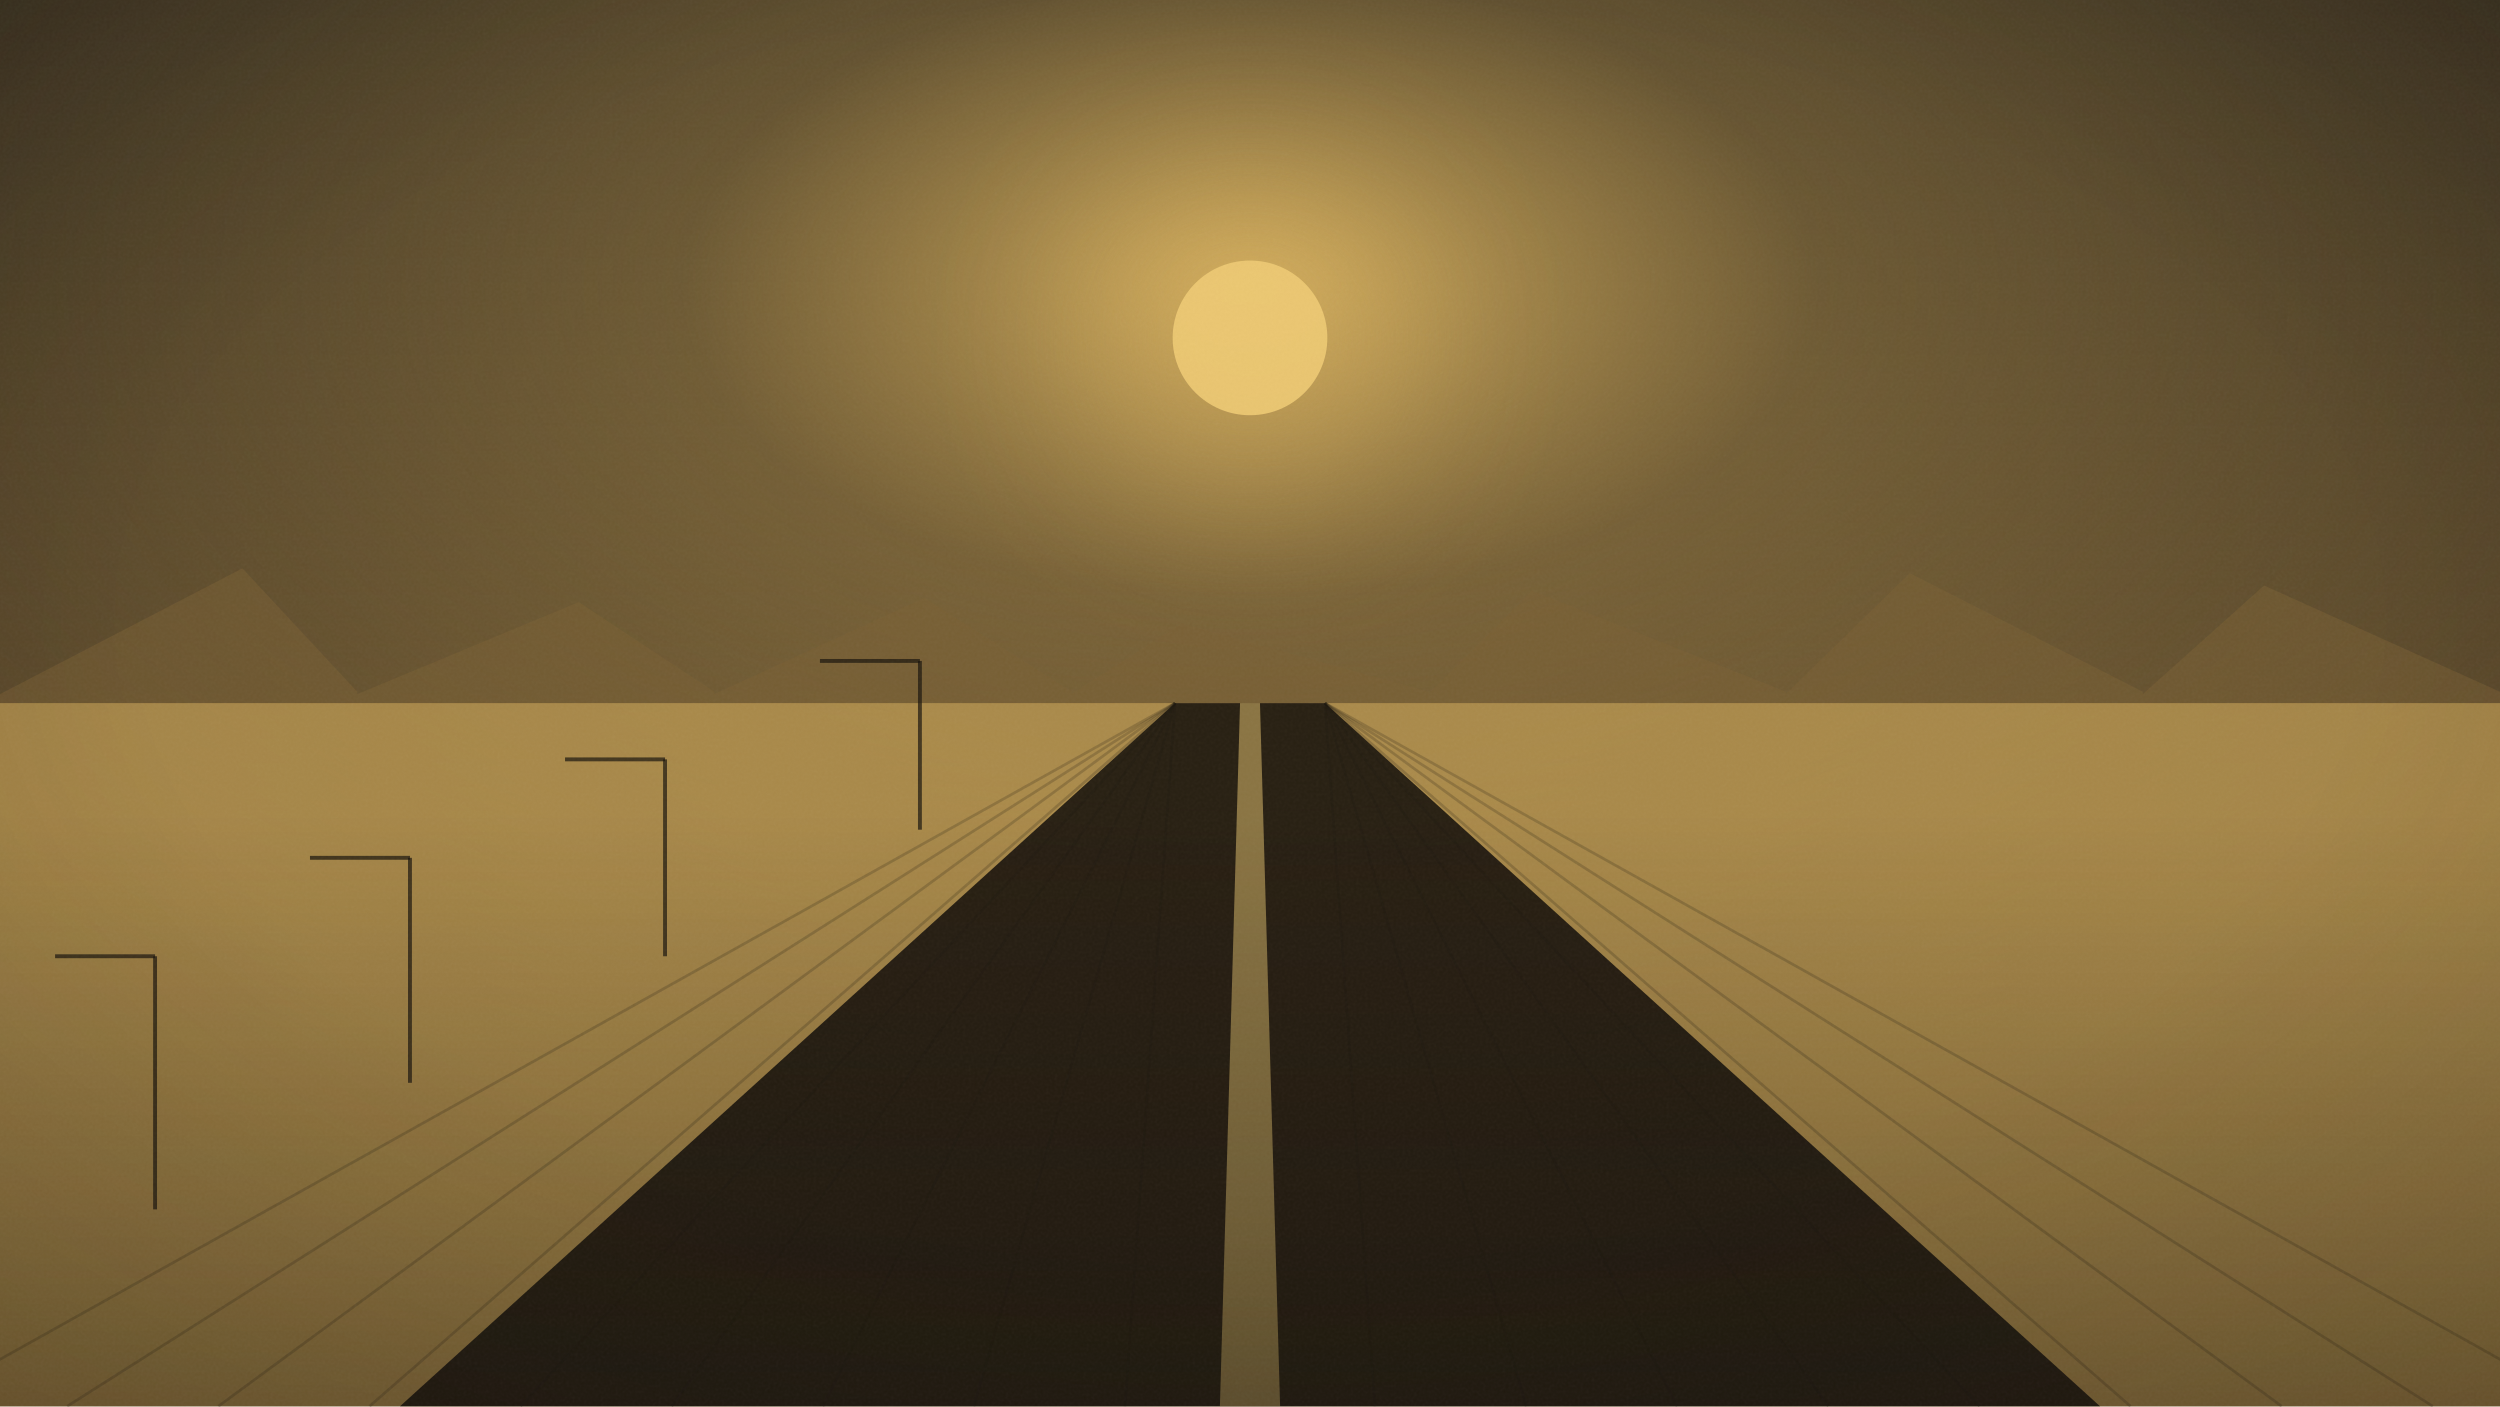
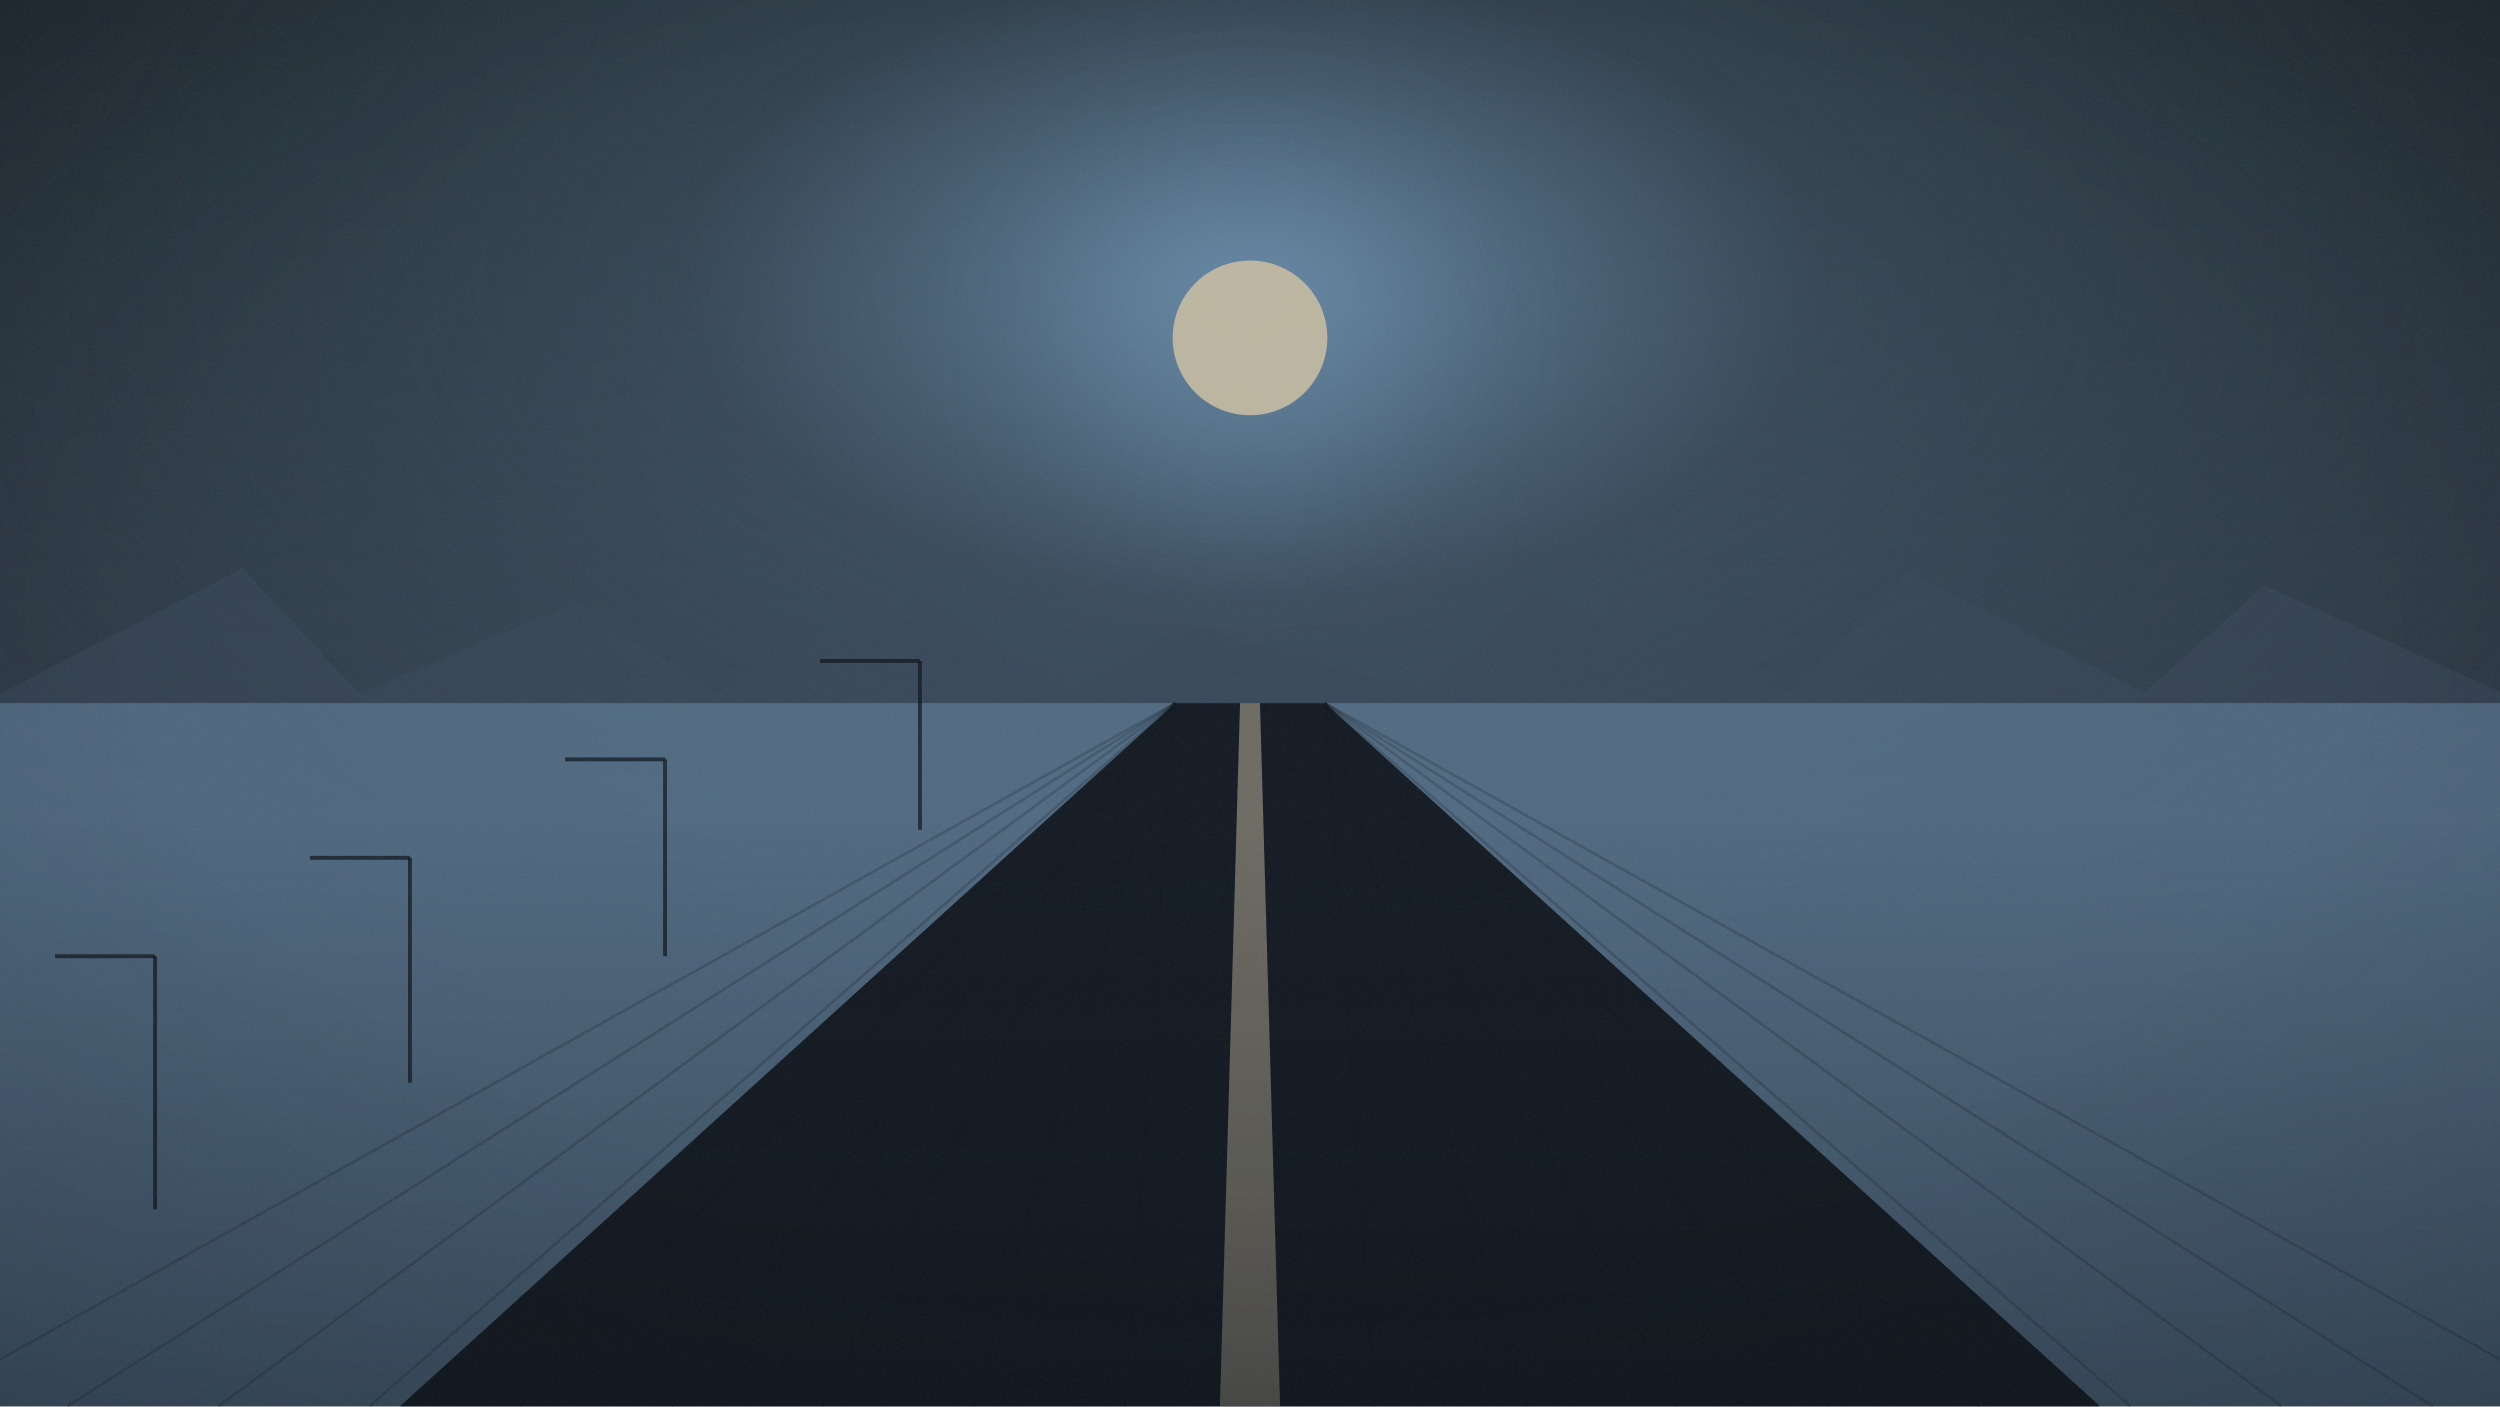
<svg xmlns="http://www.w3.org/2000/svg" viewBox="0 0 1280 720" width="1280" height="720" role="img" aria-label="麦田公路">
  <defs>
    <linearGradient id="sky" x1="0" y1="0" x2="0" y2="1">
-       <stop offset="0" stop-color="#2c251a" />
-       <stop offset="1" stop-color="#7a5f33" />
+       <stop offset="0" stop-color="#181f24" />
+       <stop offset="1" stop-color="#3a485a" />
    </linearGradient>
    <radialGradient id="sun" cx="0.5" cy="0.2" r="0.66">
-       <stop offset="0" stop-color="#deb660" stop-opacity="0.88" />
-       <stop offset="0.34" stop-color="#deb660" stop-opacity="0.3" />
-       <stop offset="1" stop-color="#deb660" stop-opacity="0" />
+       <stop offset="0" stop-color="#6a8eac" stop-opacity="0.88" />
+       <stop offset="0.34" stop-color="#6a8eac" stop-opacity="0.3" />
+       <stop offset="1" stop-color="#6a8eac" stop-opacity="0" />
    </radialGradient>
    <linearGradient id="ground" x1="0" y1="0" x2="0" y2="1">
-       <stop offset="0" stop-color="#7a5f33" />
-       <stop offset="1" stop-color="#18130b" />
+       <stop offset="0" stop-color="#3a485a" />
+       <stop offset="1" stop-color="#0d1319" />
    </linearGradient>
    <linearGradient id="scrim" x1="0" y1="0" x2="0" y2="1">
-       <stop offset="0.58" stop-color="#110d08" stop-opacity="0" />
-       <stop offset="1" stop-color="#110d08" stop-opacity="0.34" />
+       <stop offset="0.58" stop-color="#070d12" stop-opacity="0" />
+       <stop offset="1" stop-color="#070d12" stop-opacity="0.34" />
    </linearGradient>
    <radialGradient id="vig" cx="0.5" cy="0.44" r="0.8">
-       <stop offset="0.55" stop-color="#110d08" stop-opacity="0" />
-       <stop offset="1" stop-color="#110d08" stop-opacity="0.2" />
+       <stop offset="0.55" stop-color="#070d12" stop-opacity="0" />
+       <stop offset="1" stop-color="#070d12" stop-opacity="0.2" />
    </radialGradient>
    <filter id="soft" x="-60%" y="-60%" width="220%" height="220%">
      <feGaussianBlur stdDeviation="10.2" />
    </filter>
    <filter id="softLg" x="-80%" y="-80%" width="260%" height="260%">
      <feGaussianBlur stdDeviation="38.4" />
    </filter>
    <filter id="grain" x="0" y="0" width="100%" height="100%">
      <feTurbulence type="fractalNoise" baseFrequency="0.68" numOctaves="1" stitchTiles="stitch" result="n" />
      <feColorMatrix in="n" type="saturate" values="0" />
    </filter>
  </defs>
  <rect width="1280" height="720" fill="url(#sky)" />
  <rect width="1280" height="720" fill="url(#sun)" />
-   <circle cx="640" cy="173" r="83.2" fill="#deb660" opacity="0.4" filter="url(#softLg)" />
-   <circle cx="640" cy="173" r="39.6" fill="#eeca73" opacity="0.9" />
-   <path d="M0,720 L0,360 L0,355.4 L124.1,291 L182.9,354.2 L182.9,355.4 L296.3,308.3 L365.7,354.2 L365.7,355.4 L473.2,306.2 L548.6,354.2 L548.6,355.4 L604.9,319.3 L731.4,354.2 L731.4,355.4 L784.4,302.5 L914.3,354.2 L914.3,355.4 L977.8,293.5 L1097.1,354.2 L1097.1,355.4 L1159.2,299.8 L1280,354.2 L1280,360 L1280,720 Z" fill="#7a5f33" opacity="0.5" />
-   <rect x="0" y="360" width="1280" height="360" fill="#deb660" opacity="0.5" />
-   <path d="M601.6,360 L678.4,360 L1075.2,720 L204.8,720 Z" fill="#18130b" opacity="0.9" />
-   <path d="M634.9,360 L645.1,360 L655.4,720 L624.6,720 Z" fill="#eeca73" opacity="0.5" />
-   <line x1="601.6" y1="360" x2="576" y2="720" stroke="#18130b" stroke-width="1.4" opacity="0.2" />
-   <line x1="678.4" y1="360" x2="704" y2="720" stroke="#18130b" stroke-width="1.4" opacity="0.2" />
-   <line x1="601.6" y1="360" x2="498.6" y2="720" stroke="#18130b" stroke-width="1.4" opacity="0.2" />
-   <line x1="678.4" y1="360" x2="781.4" y2="720" stroke="#18130b" stroke-width="1.4" opacity="0.2" />
-   <line x1="601.6" y1="360" x2="421.3" y2="720" stroke="#18130b" stroke-width="1.4" opacity="0.2" />
-   <line x1="678.4" y1="360" x2="858.7" y2="720" stroke="#18130b" stroke-width="1.4" opacity="0.2" />
-   <line x1="601.6" y1="360" x2="343.9" y2="720" stroke="#18130b" stroke-width="1.4" opacity="0.2" />
-   <line x1="678.4" y1="360" x2="936.1" y2="720" stroke="#18130b" stroke-width="1.4" opacity="0.2" />
-   <line x1="601.6" y1="360" x2="266.5" y2="720" stroke="#18130b" stroke-width="1.4" opacity="0.2" />
-   <line x1="678.4" y1="360" x2="1013.5" y2="720" stroke="#18130b" stroke-width="1.4" opacity="0.2" />
-   <line x1="601.6" y1="360" x2="189.2" y2="720" stroke="#18130b" stroke-width="1.4" opacity="0.2" />
-   <line x1="678.4" y1="360" x2="1090.8" y2="720" stroke="#18130b" stroke-width="1.4" opacity="0.2" />
-   <line x1="601.6" y1="360" x2="111.8" y2="720" stroke="#18130b" stroke-width="1.4" opacity="0.2" />
-   <line x1="678.4" y1="360" x2="1168.2" y2="720" stroke="#18130b" stroke-width="1.4" opacity="0.2" />
-   <line x1="601.6" y1="360" x2="34.4" y2="720" stroke="#18130b" stroke-width="1.4" opacity="0.2" />
-   <line x1="678.4" y1="360" x2="1245.6" y2="720" stroke="#18130b" stroke-width="1.4" opacity="0.2" />
-   <line x1="601.6" y1="360" x2="-43" y2="720" stroke="#18130b" stroke-width="1.4" opacity="0.2" />
-   <line x1="678.4" y1="360" x2="1323" y2="720" stroke="#18130b" stroke-width="1.4" opacity="0.2" />
-   <line x1="471" y1="424.8" x2="471" y2="338.4" stroke="#18130b" stroke-width="2" opacity="0.7" />
-   <line x1="471" y1="338.4" x2="419.8" y2="338.4" stroke="#18130b" stroke-width="2" opacity="0.7" />
-   <line x1="340.5" y1="489.6" x2="340.5" y2="388.8" stroke="#18130b" stroke-width="2" opacity="0.7" />
-   <line x1="340.5" y1="388.8" x2="289.3" y2="388.8" stroke="#18130b" stroke-width="2" opacity="0.7" />
-   <line x1="209.9" y1="554.4" x2="209.9" y2="439.2" stroke="#18130b" stroke-width="2" opacity="0.7" />
-   <line x1="209.9" y1="439.2" x2="158.7" y2="439.2" stroke="#18130b" stroke-width="2" opacity="0.7" />
-   <line x1="79.4" y1="619.2" x2="79.4" y2="489.6" stroke="#18130b" stroke-width="2" opacity="0.7" />
-   <line x1="79.4" y1="489.6" x2="28.2" y2="489.6" stroke="#18130b" stroke-width="2" opacity="0.7" />
+   <circle cx="640" cy="173" r="83.2" fill="#6a8eac" opacity="0.4" filter="url(#softLg)" />
+   <circle cx="640" cy="173" r="39.6" fill="#c7bba2" opacity="0.9" />
+   <path d="M0,720 L0,360 L0,355.4 L124.1,291 L182.9,354.2 L182.9,355.4 L296.3,308.3 L365.7,354.2 L365.7,355.4 L473.2,306.2 L548.6,354.2 L548.6,355.4 L604.9,319.3 L731.4,354.2 L731.4,355.4 L784.4,302.5 L914.3,354.2 L914.3,355.4 L977.8,293.5 L1097.1,354.2 L1097.1,355.4 L1159.2,299.8 L1280,354.2 L1280,360 L1280,720 Z" fill="#3a485a" opacity="0.5" />
+   <rect x="0" y="360" width="1280" height="360" fill="#6a8eac" opacity="0.5" />
+   <path d="M601.6,360 L678.4,360 L1075.2,720 L204.8,720 Z" fill="#0d1319" opacity="0.9" />
+   <path d="M634.9,360 L645.1,360 L655.4,720 L624.6,720 Z" fill="#c7bba2" opacity="0.5" />
+   <line x1="601.6" y1="360" x2="576" y2="720" stroke="#0d1319" stroke-width="1.4" opacity="0.2" />
+   <line x1="678.4" y1="360" x2="704" y2="720" stroke="#0d1319" stroke-width="1.4" opacity="0.2" />
+   <line x1="601.6" y1="360" x2="498.6" y2="720" stroke="#0d1319" stroke-width="1.4" opacity="0.2" />
+   <line x1="678.4" y1="360" x2="781.4" y2="720" stroke="#0d1319" stroke-width="1.4" opacity="0.2" />
+   <line x1="601.6" y1="360" x2="421.3" y2="720" stroke="#0d1319" stroke-width="1.4" opacity="0.2" />
+   <line x1="678.4" y1="360" x2="858.7" y2="720" stroke="#0d1319" stroke-width="1.4" opacity="0.2" />
+   <line x1="601.6" y1="360" x2="343.9" y2="720" stroke="#0d1319" stroke-width="1.4" opacity="0.2" />
+   <line x1="678.4" y1="360" x2="936.1" y2="720" stroke="#0d1319" stroke-width="1.4" opacity="0.2" />
+   <line x1="601.6" y1="360" x2="266.5" y2="720" stroke="#0d1319" stroke-width="1.4" opacity="0.2" />
+   <line x1="678.4" y1="360" x2="1013.5" y2="720" stroke="#0d1319" stroke-width="1.4" opacity="0.2" />
+   <line x1="601.6" y1="360" x2="189.2" y2="720" stroke="#0d1319" stroke-width="1.4" opacity="0.2" />
+   <line x1="678.4" y1="360" x2="1090.8" y2="720" stroke="#0d1319" stroke-width="1.4" opacity="0.2" />
+   <line x1="601.6" y1="360" x2="111.8" y2="720" stroke="#0d1319" stroke-width="1.4" opacity="0.2" />
+   <line x1="678.4" y1="360" x2="1168.2" y2="720" stroke="#0d1319" stroke-width="1.4" opacity="0.2" />
+   <line x1="601.6" y1="360" x2="34.4" y2="720" stroke="#0d1319" stroke-width="1.4" opacity="0.2" />
+   <line x1="678.4" y1="360" x2="1245.6" y2="720" stroke="#0d1319" stroke-width="1.4" opacity="0.2" />
+   <line x1="601.6" y1="360" x2="-43" y2="720" stroke="#0d1319" stroke-width="1.4" opacity="0.2" />
+   <line x1="678.4" y1="360" x2="1323" y2="720" stroke="#0d1319" stroke-width="1.4" opacity="0.2" />
+   <line x1="471" y1="424.8" x2="471" y2="338.4" stroke="#0d1319" stroke-width="2" opacity="0.7" />
+   <line x1="471" y1="338.4" x2="419.8" y2="338.4" stroke="#0d1319" stroke-width="2" opacity="0.7" />
+   <line x1="340.5" y1="489.6" x2="340.5" y2="388.8" stroke="#0d1319" stroke-width="2" opacity="0.7" />
+   <line x1="340.5" y1="388.8" x2="289.3" y2="388.8" stroke="#0d1319" stroke-width="2" opacity="0.7" />
+   <line x1="209.9" y1="554.4" x2="209.9" y2="439.2" stroke="#0d1319" stroke-width="2" opacity="0.7" />
+   <line x1="209.9" y1="439.2" x2="158.7" y2="439.2" stroke="#0d1319" stroke-width="2" opacity="0.7" />
+   <line x1="79.4" y1="619.2" x2="79.4" y2="489.6" stroke="#0d1319" stroke-width="2" opacity="0.7" />
+   <line x1="79.4" y1="489.6" x2="28.2" y2="489.6" stroke="#0d1319" stroke-width="2" opacity="0.7" />
  <rect width="1280" height="720" fill="url(#scrim)" />
  <rect width="1280" height="720" fill="url(#vig)" />
  <rect width="1280" height="720" fill="#000000" opacity="0.05" filter="url(#grain)" />
</svg>
